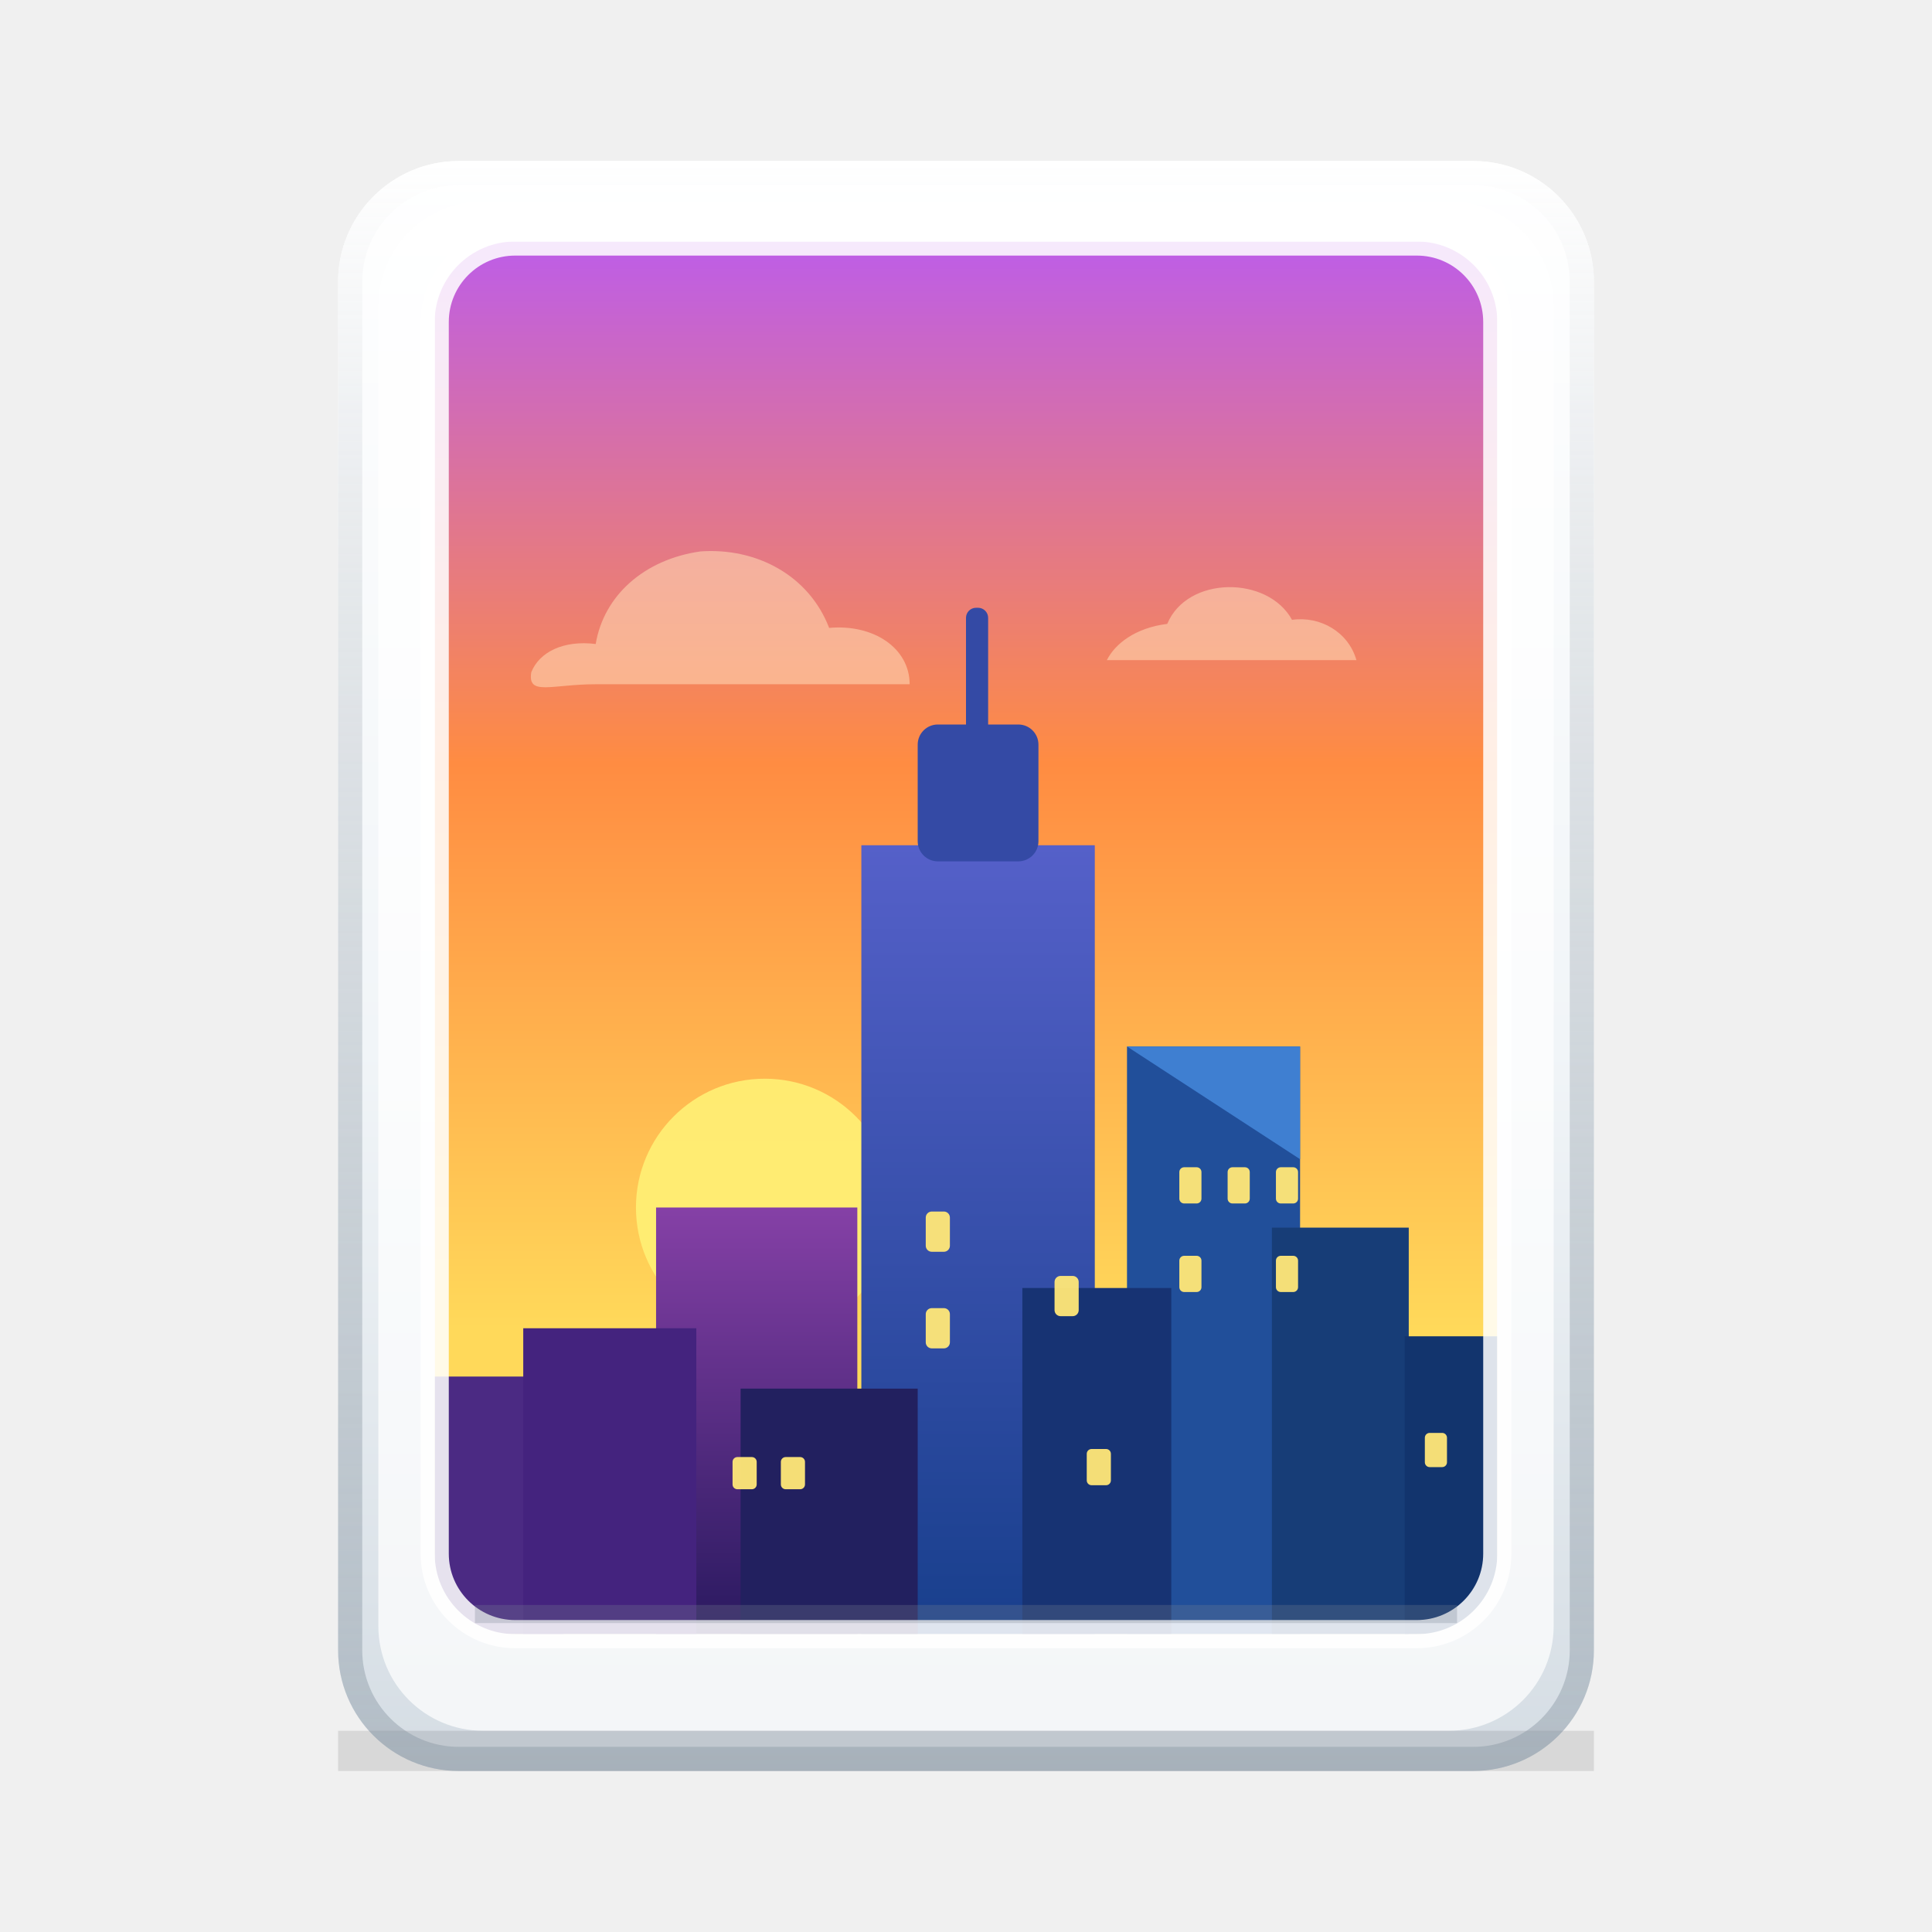
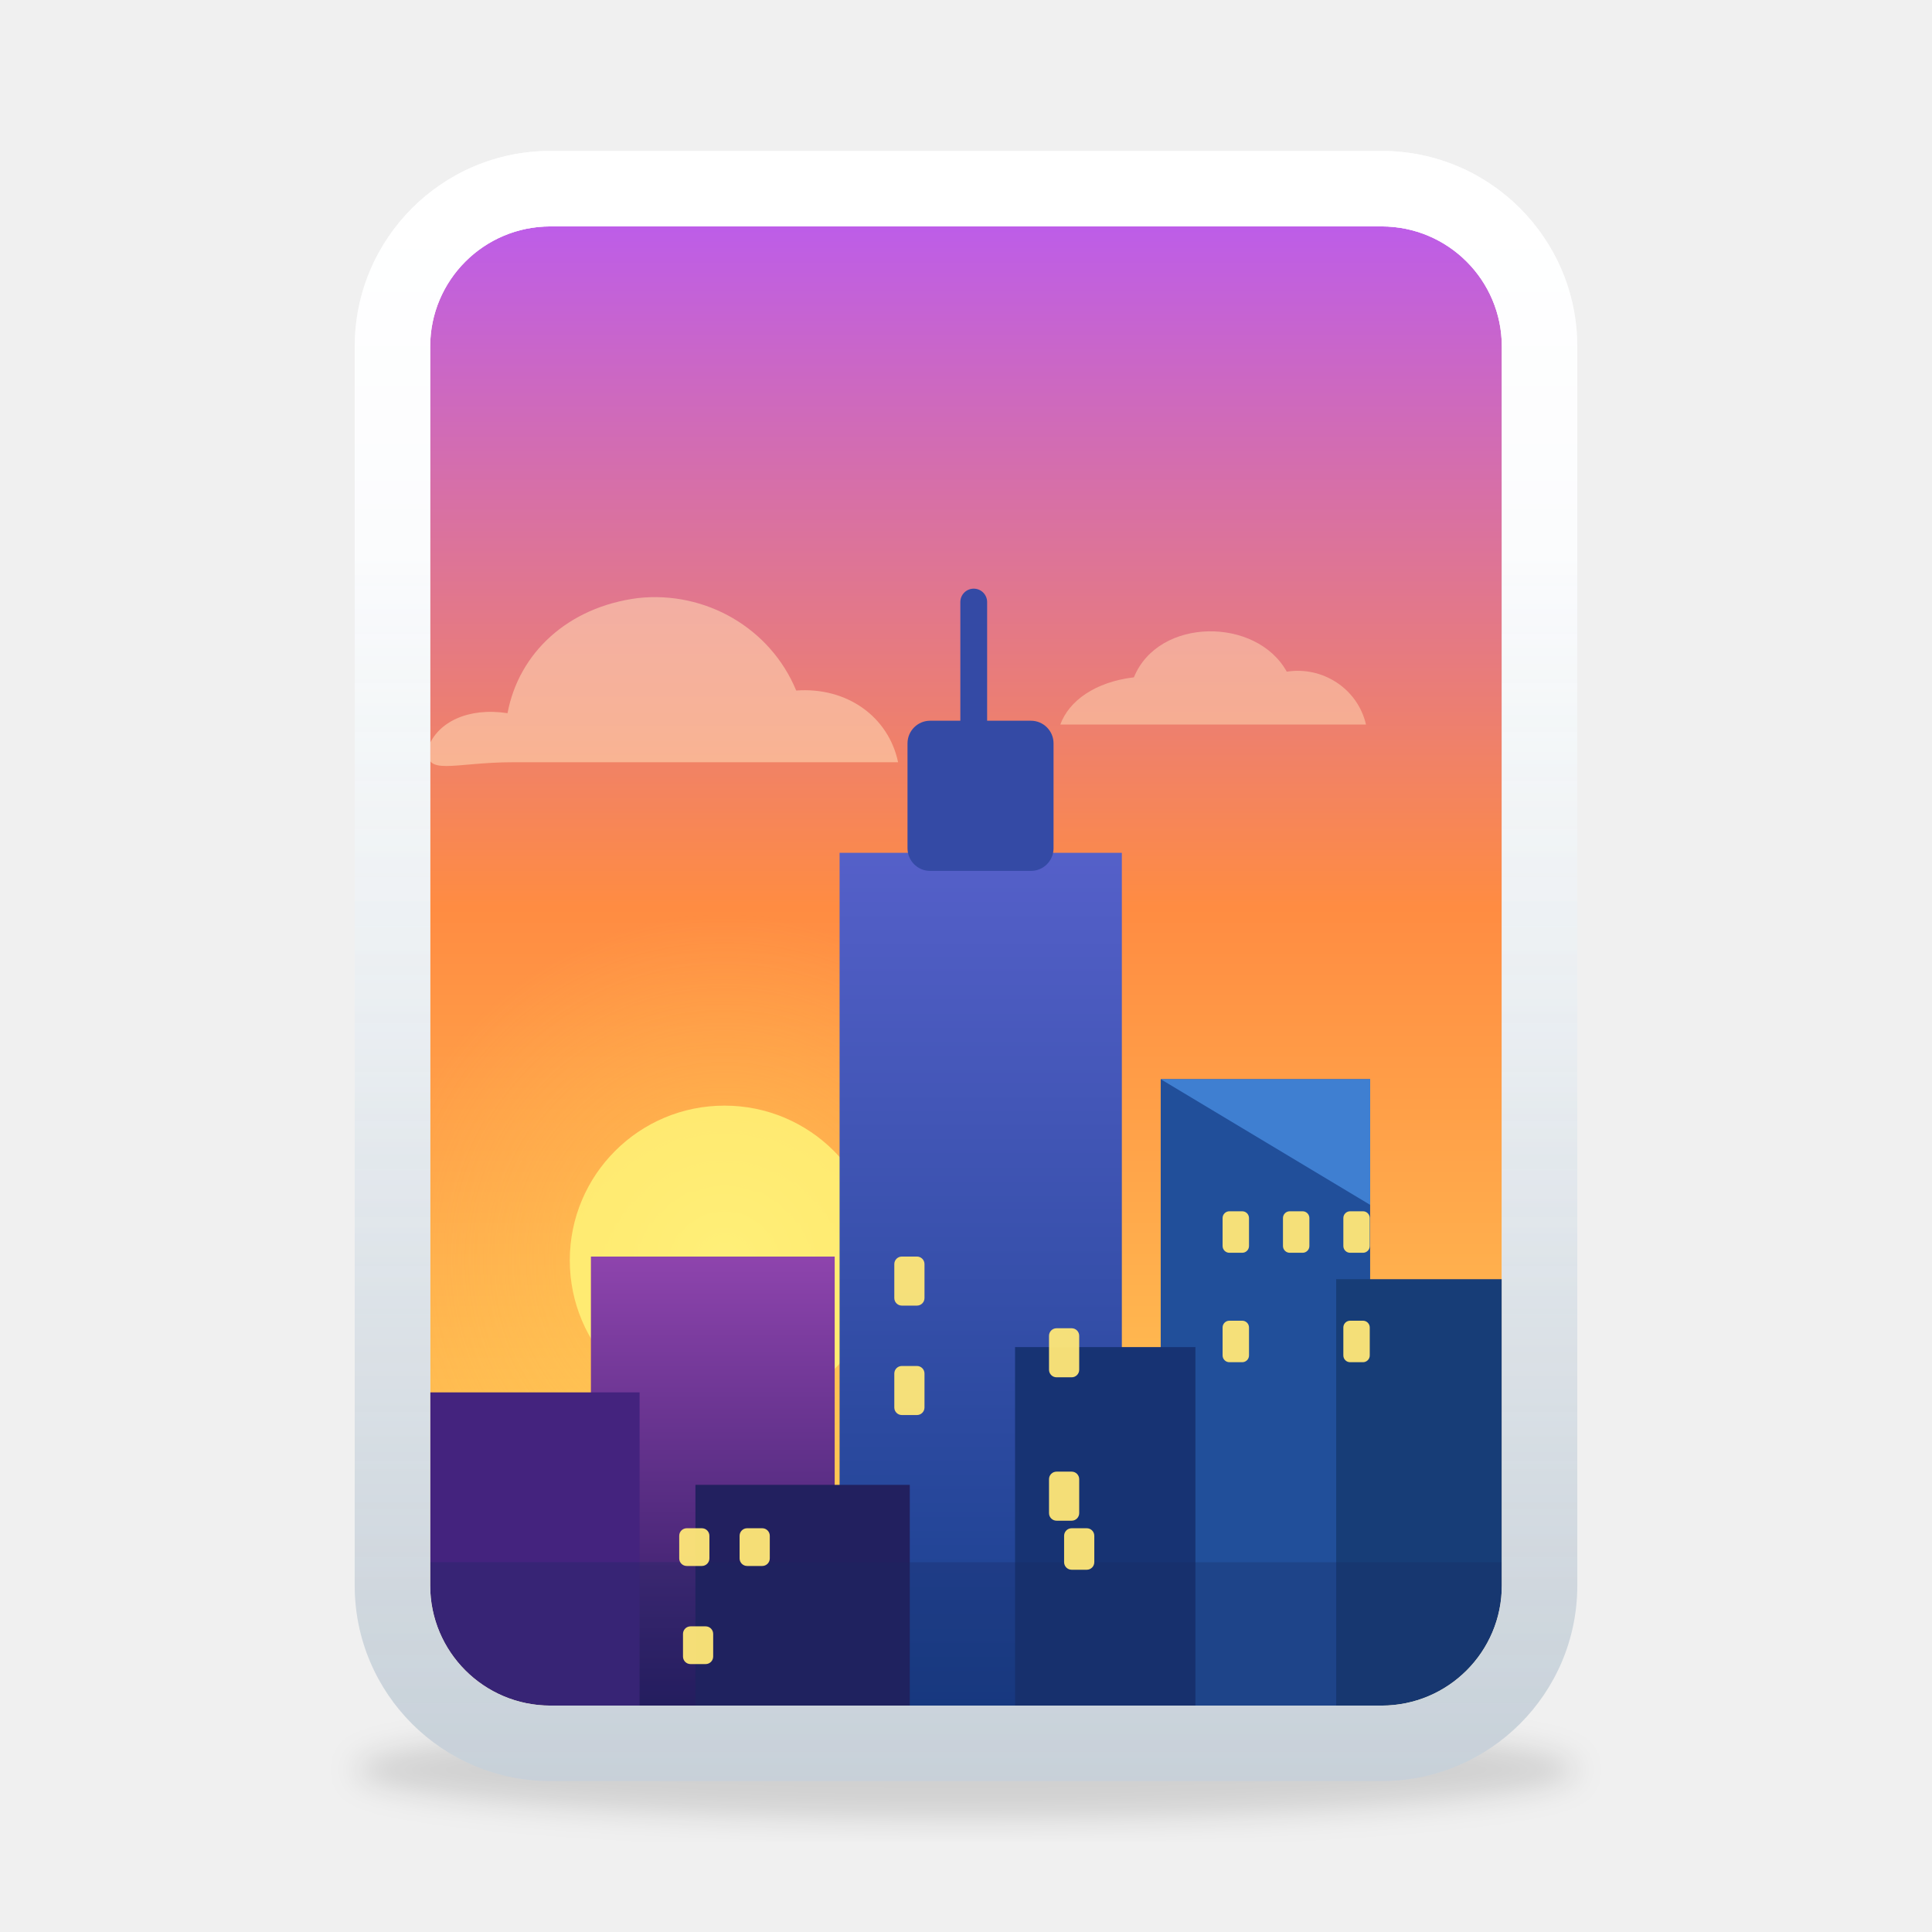
- <svg xmlns="http://www.w3.org/2000/svg" width="48" height="48" viewBox="0 0 48 48" version="1.1" shape-rendering="geometricPrecision">
+ <svg xmlns="http://www.w3.org/2000/svg" width="512" height="512" viewBox="0 0 512 512" version="1.1" shape-rendering="geometricPrecision">
  <defs>
-     <linearGradient id="cy_frame" x1="24" y1="4" x2="24" y2="44" gradientUnits="userSpaceOnUse">
+     <linearGradient id="frame-fill" x1="256" y1="40" x2="256" y2="472" gradientUnits="userSpaceOnUse">
      <stop offset="0" stop-color="#ffffff" />
-       <stop offset="0.55" stop-color="#f1f5f8" />
+       <stop offset="0.52" stop-color="#f2f6f9" />
      <stop offset="1" stop-color="#d5dde4" />
    </linearGradient>
-     <linearGradient id="cy_rim" x1="24" y1="4" x2="24" y2="44" gradientUnits="userSpaceOnUse">
-       <stop offset="0" stop-color="#ffffff" stop-opacity="0.9" />
-       <stop offset="1" stop-color="#8997a3" stop-opacity="0.45" />
+     <linearGradient id="frame-sheen" x1="256" y1="40" x2="256" y2="472" gradientUnits="userSpaceOnUse">
+       <stop offset="0" stop-color="#ffffff" stop-opacity="0.72" />
+       <stop offset="0.24" stop-color="#ffffff" stop-opacity="0.28" />
+       <stop offset="1" stop-color="#8a98a5" stop-opacity="0.18" />
    </linearGradient>
-     <mask id="cy_mask" maskUnits="userSpaceOnUse" maskContentUnits="userSpaceOnUse" x="0" y="0" width="48" height="48">
-       <rect width="48" height="48" fill="black" />
-       <rect x="10.8" y="6" width="26.4" height="34.6" rx="2" fill="white" />
-     </mask>
-     <linearGradient id="cy_sky" x1="24" y1="6" x2="24" y2="33" gradientUnits="userSpaceOnUse">
+     <linearGradient id="sky-fill" x1="256" y1="60" x2="256" y2="452" gradientUnits="userSpaceOnUse">
      <stop offset="0" stop-color="#bd5de8" />
-       <stop offset="0.48" stop-color="#ff8c42" />
+       <stop offset="0.46" stop-color="#ff8c42" />
      <stop offset="1" stop-color="#ffd95a" />
    </linearGradient>
-     <linearGradient id="cy_b1" x1="24" y1="21" x2="24" y2="40.6" gradientUnits="userSpaceOnUse">
+     <radialGradient id="sun-glow" cx="192" cy="334" r="92" gradientUnits="userSpaceOnUse">
+       <stop offset="0" stop-color="#fff7a8" stop-opacity="0.72" />
+       <stop offset="0.46" stop-color="#ffd95a" stop-opacity="0.24" />
+       <stop offset="1" stop-color="#ffd95a" stop-opacity="0" />
+     </radialGradient>
+     <linearGradient id="tower-fill" x1="260" y1="226" x2="260" y2="452" gradientUnits="userSpaceOnUse">
      <stop offset="0" stop-color="#5560c9" />
      <stop offset="1" stop-color="#183f8c" />
    </linearGradient>
-     <linearGradient id="cy_b2" x1="16" y1="29" x2="16" y2="40.6" gradientUnits="userSpaceOnUse">
+     <linearGradient id="left-building-fill" x1="188" y1="333" x2="188" y2="452" gradientUnits="userSpaceOnUse">
      <stop offset="0" stop-color="#8e44ad" />
      <stop offset="1" stop-color="#29195f" />
    </linearGradient>
+     <filter id="soft-shadow" x="84" y="444" width="344" height="44" filterUnits="userSpaceOnUse" color-interpolation-filters="sRGB">
+       <feGaussianBlur stdDeviation="4" />
+     </filter>
+     <clipPath id="inner-clip">
+       <rect x="114" y="60" width="284" height="392" rx="31.84" ry="31.84" />
+     </clipPath>
  </defs>
-   <rect x="8.4" y="4" width="31.2" height="40" rx="3" fill="url(#cy_frame)" />
-   <rect x="9.4" y="5" width="29.2" height="38" rx="2.6" fill="#ffffff" opacity="0.72" />
-   <g mask="url(#cy_mask)">
-     <rect x="10.8" y="6" width="26.4" height="34.6" fill="url(#cy_sky)" />
-     <circle cx="19" cy="30" r="3.2" fill="#fff176" opacity="0.88" />
-     <path d="M14.8 17h7.8c0-.9-.9-1.5-2-1.4-.5-1.3-1.8-2-3.2-1.9-1.4.2-2.4 1.1-2.6 2.3-.8-.1-1.4.2-1.6.7-.1.6.5.3 1.6.3zM29.5 16.4h4.2c-.2-.7-.9-1.1-1.6-1-.6-1.1-2.6-1.1-3.1.1-.8.1-1.3.5-1.5.9z" fill="#ffd7b3" opacity="0.58" />
-     <rect x="21.4" y="21" width="5.8" height="19.6" fill="url(#cy_b1)" />
-     <rect x="22.8" y="18" width="3" height="3.4" rx="0.5" fill="#344aa5" />
-     <rect x="24" y="15.1" width="0.55" height="3.3" rx="0.25" fill="#344aa5" />
-     <rect x="28" y="26" width="4.3" height="14.6" fill="#214f9a" />
-     <path d="M28 26l4.3 2.8v-2.8z" fill="#3f7fd1" />
-     <rect x="16.3" y="30" width="5" height="10.6" fill="url(#cy_b2)" />
-     <rect x="10.8" y="34.2" width="3.2" height="6.4" fill="#4b2a83" />
-     <rect x="13" y="33" width="4.3" height="7.6" fill="#44237e" />
-     <rect x="18.4" y="34.5" width="4.4" height="6.1" fill="#22205f" />
-     <rect x="25.4" y="32" width="3.7" height="8.6" fill="#173373" />
-     <rect x="31.6" y="30.5" width="3.4" height="10.1" fill="#173d77" />
-     <rect x="34.9" y="33.2" width="2.3" height="7.4" fill="#12346d" />
+   <ellipse cx="256" cy="469" rx="162" ry="13" fill="#000000" opacity="0.13" filter="url(#soft-shadow)" />
+   <g clip-path="url(#inner-clip)">
+     <rect x="114" y="60" width="284" height="392" fill="url(#sky-fill)" />
+     <circle cx="192" cy="334" r="92" fill="url(#sun-glow)" />
+     <circle cx="192" cy="334" r="41" fill="#fff176" opacity="0.88" />
+     <path d="M136 202H238c-2.5-12-13.5-20-27-19c-6.8-16.5-24-26.5-42-24.5c-18.5 2.4-31.5 14.5-34.5 30.5c-10.5-1.6-18.5 2.4-21 9c-1.2 8 6.5 4 22.5 4z" fill="#ffd7b3" opacity="0.58" />
+     <path d="M307 192h55c-2.2-9.5-11.5-15.5-21-14c-8-14.5-34-14.5-40.5 1.5c-10.2 1.2-17.2 6.2-19.5 12.5z" fill="#ffd7b3" opacity="0.52" />
+     <rect x="222.5" y="226" width="74.8" height="226" fill="url(#tower-fill)" />
+     <rect x="240.5" y="191" width="38.7" height="39.8" rx="6" ry="6" fill="#344aa5" />
+     <rect x="254.5" y="156" width="7.1" height="39.3" rx="3.55" ry="3.55" fill="#344aa5" />
+     <rect x="307.6" y="286" width="55.5" height="166" fill="#214f9a" />
+     <path d="M307.6 286l55.5 33.3V286z" fill="#3f7fd1" />
+     <rect x="156.6" y="333" width="64.6" height="119" fill="url(#left-building-fill)" />
+     <rect x="114" y="369" width="55.5" height="83" fill="#44237e" />
+     <rect x="184.3" y="393.5" width="56.8" height="58.5" fill="#22205f" />
+     <rect x="269" y="357" width="47.8" height="95" fill="#173373" />
+     <rect x="354.1" y="339" width="43.9" height="113" fill="#173d77" />
+     <path d="M114 414h284v38H114z" fill="#17295f" opacity="0.28" />
    <g fill="#ffe778" opacity="0.95">
-       <rect x="23" y="30.1" width="0.6" height="1" rx="0.15" />
-       <rect x="23" y="32.5" width="0.6" height="1" rx="0.15" />
-       <rect x="26.2" y="31.7" width="0.6" height="1" rx="0.15" />
-       <rect x="18.2" y="36.2" width="0.6" height="0.8" rx="0.12" />
-       <rect x="19.4" y="36.2" width="0.6" height="0.8" rx="0.12" />
-       <rect x="29.3" y="29" width="0.55" height="0.9" rx="0.12" />
-       <rect x="30.5" y="29" width="0.55" height="0.9" rx="0.12" />
-       <rect x="31.7" y="29" width="0.55" height="0.9" rx="0.12" />
-       <rect x="29.3" y="31.2" width="0.55" height="0.9" rx="0.12" />
-       <rect x="31.7" y="31.2" width="0.55" height="0.9" rx="0.12" />
-       <rect x="27.0" y="36" width="0.6" height="0.9" rx="0.12" />
-       <rect x="35.4" y="35.6" width="0.55" height="0.85" rx="0.12" />
+       <rect x="237" y="333" width="8" height="13" rx="2" ry="2" />
+       <rect x="237" y="362" width="8" height="13" rx="2" ry="2" />
+       <rect x="278" y="352" width="8" height="13" rx="2" ry="2" />
+       <rect x="278" y="390" width="8" height="13" rx="2" ry="2" />
+       <rect x="180" y="405" width="8" height="10" rx="2" ry="2" />
+       <rect x="196" y="405" width="8" height="10" rx="2" ry="2" />
+       <rect x="181" y="431" width="8" height="10" rx="2" ry="2" />
+       <rect x="324" y="321" width="7" height="11" rx="1.8" ry="1.8" />
+       <rect x="340" y="321" width="7" height="11" rx="1.8" ry="1.8" />
+       <rect x="356" y="321" width="7" height="11" rx="1.8" ry="1.8" />
+       <rect x="324" y="350" width="7" height="11" rx="1.8" ry="1.8" />
+       <rect x="356" y="350" width="7" height="11" rx="1.8" ry="1.8" />
+       <rect x="282" y="405" width="8" height="11" rx="2" ry="2" />
    </g>
  </g>
-   <rect x="10.8" y="6" width="26.4" height="34.6" rx="2" fill="none" stroke="#ffffff" stroke-width="0.7" opacity="0.86" />
-   <path d="M11.8 40.1H36.2" stroke="#75838f" stroke-width="0.45" opacity="0.28" />
-   <rect x="8.4" y="43" width="31.2" height="1" fill="#000000" opacity="0.10" />
-   <rect x="8.7" y="4.3" width="30.6" height="39.4" rx="2.7" fill="none" stroke="url(#cy_rim)" stroke-width="0.6" />
+   <path fill="url(#frame-fill)" fill-rule="evenodd" d="M145.84 40H366.16A51.84 51.84 0 0 1 418 91.84V420.16A51.84 51.84 0 0 1 366.16 472H145.84A51.84 51.84 0 0 1 94 420.16V91.84A51.84 51.84 0 0 1 145.84 40ZM145.84 60H366.16A31.84 31.84 0 0 1 398 91.84V420.16A31.84 31.84 0 0 1 366.16 452H145.84A31.84 31.84 0 0 1 114 420.16V91.84A31.84 31.84 0 0 1 145.84 60Z" />
+   <path fill="url(#frame-sheen)" fill-rule="evenodd" d="M145.84 40H366.16A51.84 51.84 0 0 1 418 91.84V420.16A51.84 51.84 0 0 1 366.16 472H145.84A51.84 51.84 0 0 1 94 420.16V91.84A51.84 51.84 0 0 1 145.84 40ZM145.84 60H366.16A31.84 31.84 0 0 1 398 91.84V420.16A31.84 31.84 0 0 1 366.16 452H145.84A31.84 31.84 0 0 1 114 420.16V91.84A31.84 31.84 0 0 1 145.84 60Z" />
</svg>
